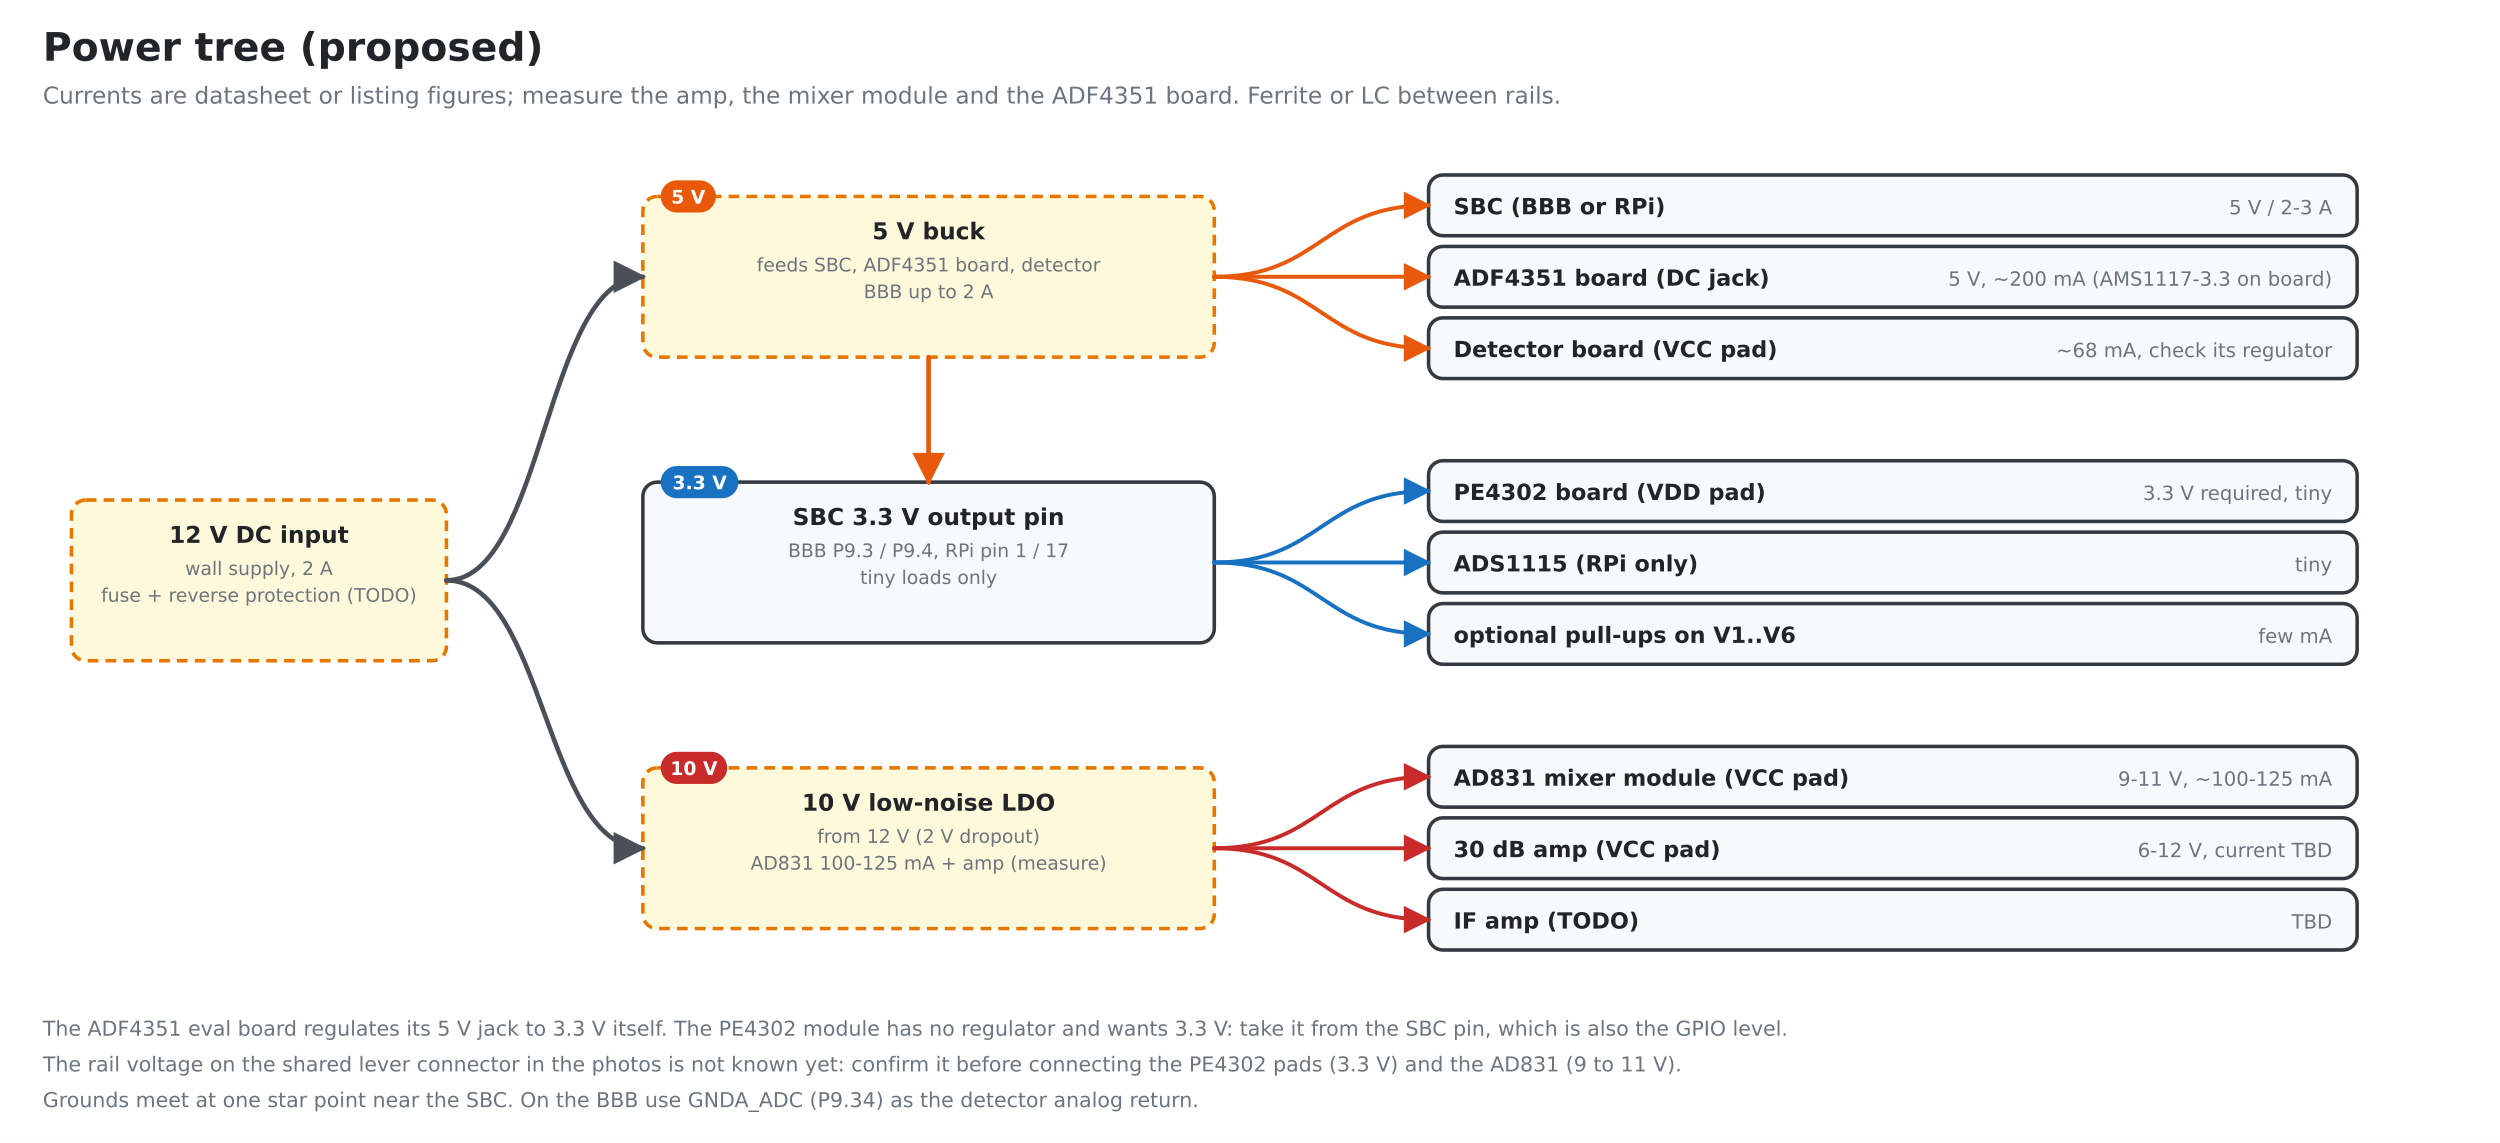
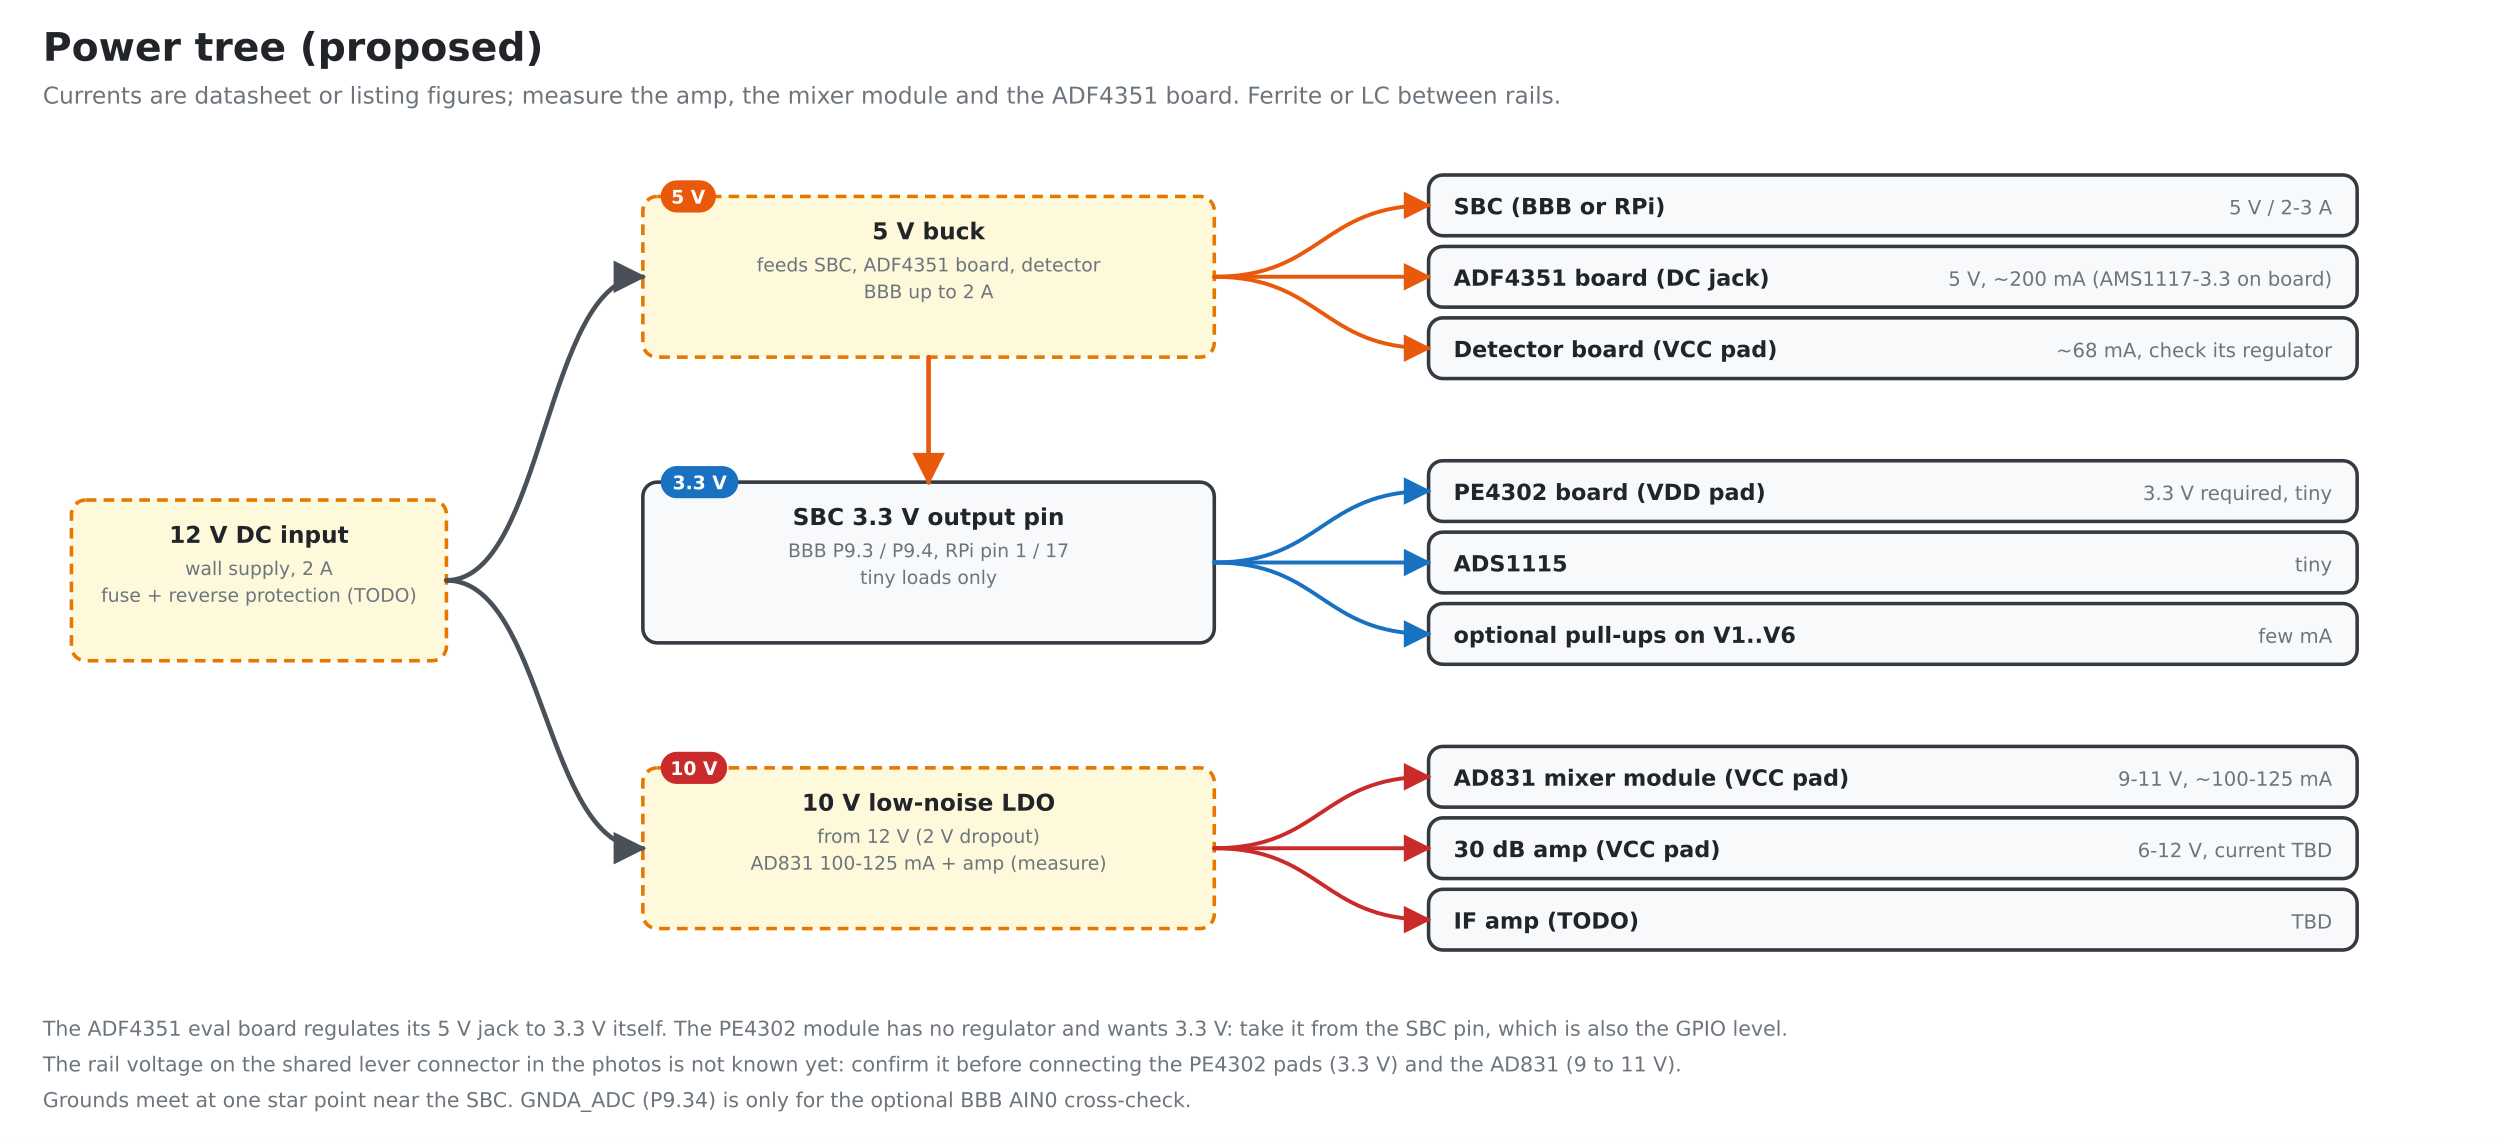
<svg xmlns="http://www.w3.org/2000/svg" width="1400" height="640" viewBox="0 0 1400 640">
  <defs>
    <marker id="a1971c2" viewBox="0 0 10 10" refX="9" refY="5" markerWidth="7" markerHeight="7" orient="auto-start-reverse">
      <path d="M0,0 L10,5 L0,10 z" fill="#1971c2" />
    </marker>
    <marker id="a495057" viewBox="0 0 10 10" refX="9" refY="5" markerWidth="7" markerHeight="7" orient="auto-start-reverse">
      <path d="M0,0 L10,5 L0,10 z" fill="#495057" />
    </marker>
    <marker id="ac92a2a" viewBox="0 0 10 10" refX="9" refY="5" markerWidth="7" markerHeight="7" orient="auto-start-reverse">
      <path d="M0,0 L10,5 L0,10 z" fill="#c92a2a" />
    </marker>
    <marker id="ae8590c" viewBox="0 0 10 10" refX="9" refY="5" markerWidth="7" markerHeight="7" orient="auto-start-reverse">
      <path d="M0,0 L10,5 L0,10 z" fill="#e8590c" />
    </marker>
  </defs>
  <rect x="0" y="0" width="1400" height="640" fill="#ffffff" />
  <text x="24.0" y="34.0" font-family="DejaVu Sans, Arial, Helvetica, sans-serif" font-size="22" text-anchor="start" font-weight="bold" fill="#212529">Power tree (proposed)</text>
  <text x="24.0" y="58.0" font-family="DejaVu Sans, Arial, Helvetica, sans-serif" font-size="13" text-anchor="start" font-weight="normal" fill="#6c757d">Currents are datasheet or listing figures; measure the amp, the mixer module and the ADF4351 board. Ferrite or LC between rails.</text>
  <rect x="40.0" y="280.0" width="210.0" height="90.0" rx="8" fill="#fff9db" stroke="#e67700" stroke-width="2" stroke-dasharray="6 4" />
  <text x="145.0" y="304.0" font-family="DejaVu Sans, Arial, Helvetica, sans-serif" font-size="13" text-anchor="middle" font-weight="bold" fill="#212529">12 V DC input</text>
  <text x="145.0" y="322.0" font-family="DejaVu Sans, Arial, Helvetica, sans-serif" font-size="10.5" text-anchor="middle" font-weight="normal" fill="#6c757d">wall supply, 2 A</text>
  <text x="145.0" y="337.0" font-family="DejaVu Sans, Arial, Helvetica, sans-serif" font-size="10.5" text-anchor="middle" font-weight="normal" fill="#6c757d">fuse + reverse protection (TODO)</text>
  <rect x="360.0" y="110.0" width="320.0" height="90.0" rx="8" fill="#fff9db" stroke="#e67700" stroke-width="2" stroke-dasharray="6 4" />
  <text x="520.0" y="134.0" font-family="DejaVu Sans, Arial, Helvetica, sans-serif" font-size="13" text-anchor="middle" font-weight="bold" fill="#212529">5 V buck</text>
  <text x="520.0" y="152.0" font-family="DejaVu Sans, Arial, Helvetica, sans-serif" font-size="10.5" text-anchor="middle" font-weight="normal" fill="#6c757d">feeds SBC, ADF4351 board, detector</text>
  <text x="520.0" y="167.0" font-family="DejaVu Sans, Arial, Helvetica, sans-serif" font-size="10.5" text-anchor="middle" font-weight="normal" fill="#6c757d">BBB up to 2 A</text>
  <rect x="370.0" y="101.0" width="30.9" height="18.0" rx="9" fill="#e8590c" stroke="none" stroke-width="1.5" />
  <text x="385.4" y="114.0" font-family="DejaVu Sans, Arial, Helvetica, sans-serif" font-size="10.5" text-anchor="middle" font-weight="bold" fill="#ffffff">5 V</text>
  <path d="M250.0,325.0 C305.0,325.0 305.0,155.0 360.0,155.0" fill="none" stroke="#495057" stroke-width="2.6" marker-end="url(#a495057)" stroke-linecap="round" stroke-linejoin="round" />
  <rect x="800.0" y="98.0" width="520.0" height="34.0" rx="8" fill="#f8f9fa" stroke="#343a40" stroke-width="2" />
  <text x="814.0" y="120.0" font-family="DejaVu Sans, Arial, Helvetica, sans-serif" font-size="12.5" text-anchor="start" font-weight="bold" fill="#212529">SBC (BBB or RPi)</text>
  <text x="1306.0" y="120.0" font-family="DejaVu Sans, Arial, Helvetica, sans-serif" font-size="11" text-anchor="end" font-weight="normal" fill="#6c757d">5 V / 2-3 A</text>
  <path d="M680.0,155.0 C740.0,155.0 740.0,115.0 800.0,115.0" fill="none" stroke="#e8590c" stroke-width="2.2" marker-end="url(#ae8590c)" stroke-linecap="round" stroke-linejoin="round" />
  <rect x="800.0" y="138.0" width="520.0" height="34.0" rx="8" fill="#f8f9fa" stroke="#343a40" stroke-width="2" />
  <text x="814.0" y="160.0" font-family="DejaVu Sans, Arial, Helvetica, sans-serif" font-size="12.5" text-anchor="start" font-weight="bold" fill="#212529">ADF4351 board (DC jack)</text>
  <text x="1306.0" y="160.0" font-family="DejaVu Sans, Arial, Helvetica, sans-serif" font-size="11" text-anchor="end" font-weight="normal" fill="#6c757d">5 V, ~200 mA (AMS1117-3.3 on board)</text>
  <path d="M680.0,155.0 C740.0,155.0 740.0,155.0 800.0,155.0" fill="none" stroke="#e8590c" stroke-width="2.2" marker-end="url(#ae8590c)" stroke-linecap="round" stroke-linejoin="round" />
  <rect x="800.0" y="178.0" width="520.0" height="34.0" rx="8" fill="#f8f9fa" stroke="#343a40" stroke-width="2" />
  <text x="814.0" y="200.0" font-family="DejaVu Sans, Arial, Helvetica, sans-serif" font-size="12.5" text-anchor="start" font-weight="bold" fill="#212529">Detector board (VCC pad)</text>
  <text x="1306.0" y="200.0" font-family="DejaVu Sans, Arial, Helvetica, sans-serif" font-size="11" text-anchor="end" font-weight="normal" fill="#6c757d">~68 mA, check its regulator</text>
  <path d="M680.0,155.0 C740.0,155.0 740.0,195.0 800.0,195.0" fill="none" stroke="#e8590c" stroke-width="2.2" marker-end="url(#ae8590c)" stroke-linecap="round" stroke-linejoin="round" />
  <rect x="360.0" y="270.0" width="320.0" height="90.0" rx="8" fill="#f8f9fa" stroke="#343a40" stroke-width="2" />
  <text x="520.0" y="294.0" font-family="DejaVu Sans, Arial, Helvetica, sans-serif" font-size="13" text-anchor="middle" font-weight="bold" fill="#212529">SBC 3.3 V output pin</text>
  <text x="520.0" y="312.0" font-family="DejaVu Sans, Arial, Helvetica, sans-serif" font-size="10.5" text-anchor="middle" font-weight="normal" fill="#6c757d">BBB P9.3 / P9.4, RPi pin 1 / 17</text>
  <text x="520.0" y="327.0" font-family="DejaVu Sans, Arial, Helvetica, sans-serif" font-size="10.5" text-anchor="middle" font-weight="normal" fill="#6c757d">tiny loads only</text>
  <rect x="370.0" y="261.0" width="43.5" height="18.0" rx="9" fill="#1971c2" stroke="none" stroke-width="1.5" />
  <text x="391.8" y="274.0" font-family="DejaVu Sans, Arial, Helvetica, sans-serif" font-size="10.5" text-anchor="middle" font-weight="bold" fill="#ffffff">3.3 V</text>
  <path d="M520.0,200 L520.0,270" fill="none" stroke="#e8590c" stroke-width="2.6" marker-end="url(#ae8590c)" stroke-linecap="round" stroke-linejoin="round" />
  <rect x="800.0" y="258.0" width="520.0" height="34.0" rx="8" fill="#f8f9fa" stroke="#343a40" stroke-width="2" />
  <text x="814.0" y="280.0" font-family="DejaVu Sans, Arial, Helvetica, sans-serif" font-size="12.5" text-anchor="start" font-weight="bold" fill="#212529">PE4302 board (VDD pad)</text>
  <text x="1306.0" y="280.0" font-family="DejaVu Sans, Arial, Helvetica, sans-serif" font-size="11" text-anchor="end" font-weight="normal" fill="#6c757d">3.3 V required, tiny</text>
  <path d="M680.0,315.0 C740.0,315.0 740.0,275.0 800.0,275.0" fill="none" stroke="#1971c2" stroke-width="2.2" marker-end="url(#a1971c2)" stroke-linecap="round" stroke-linejoin="round" />
  <rect x="800.0" y="298.0" width="520.0" height="34.0" rx="8" fill="#f8f9fa" stroke="#343a40" stroke-width="2" />
-   <text x="814.0" y="320.0" font-family="DejaVu Sans, Arial, Helvetica, sans-serif" font-size="12.5" text-anchor="start" font-weight="bold" fill="#212529">ADS1115 (RPi only)</text>
+   <text x="814.0" y="320.0" font-family="DejaVu Sans, Arial, Helvetica, sans-serif" font-size="12.5" text-anchor="start" font-weight="bold" fill="#212529">ADS1115</text>
  <text x="1306.0" y="320.0" font-family="DejaVu Sans, Arial, Helvetica, sans-serif" font-size="11" text-anchor="end" font-weight="normal" fill="#6c757d">tiny</text>
  <path d="M680.0,315.0 C740.0,315.0 740.0,315.0 800.0,315.0" fill="none" stroke="#1971c2" stroke-width="2.2" marker-end="url(#a1971c2)" stroke-linecap="round" stroke-linejoin="round" />
  <rect x="800.0" y="338.0" width="520.0" height="34.0" rx="8" fill="#f8f9fa" stroke="#343a40" stroke-width="2" />
  <text x="814.0" y="360.0" font-family="DejaVu Sans, Arial, Helvetica, sans-serif" font-size="12.5" text-anchor="start" font-weight="bold" fill="#212529">optional pull-ups on V1..V6</text>
  <text x="1306.0" y="360.0" font-family="DejaVu Sans, Arial, Helvetica, sans-serif" font-size="11" text-anchor="end" font-weight="normal" fill="#6c757d">few mA</text>
  <path d="M680.0,315.0 C740.0,315.0 740.0,355.0 800.0,355.0" fill="none" stroke="#1971c2" stroke-width="2.2" marker-end="url(#a1971c2)" stroke-linecap="round" stroke-linejoin="round" />
  <rect x="360.0" y="430.0" width="320.0" height="90.0" rx="8" fill="#fff9db" stroke="#e67700" stroke-width="2" stroke-dasharray="6 4" />
  <text x="520.0" y="454.0" font-family="DejaVu Sans, Arial, Helvetica, sans-serif" font-size="13" text-anchor="middle" font-weight="bold" fill="#212529">10 V low-noise LDO</text>
  <text x="520.0" y="472.0" font-family="DejaVu Sans, Arial, Helvetica, sans-serif" font-size="10.5" text-anchor="middle" font-weight="normal" fill="#6c757d">from 12 V (2 V dropout)</text>
  <text x="520.0" y="487.0" font-family="DejaVu Sans, Arial, Helvetica, sans-serif" font-size="10.5" text-anchor="middle" font-weight="normal" fill="#6c757d">AD831 100-125 mA + amp (measure)</text>
  <rect x="370.0" y="421.0" width="37.2" height="18.0" rx="9" fill="#c92a2a" stroke="none" stroke-width="1.5" />
  <text x="388.6" y="434.0" font-family="DejaVu Sans, Arial, Helvetica, sans-serif" font-size="10.5" text-anchor="middle" font-weight="bold" fill="#ffffff">10 V</text>
  <path d="M250.0,325.0 C305.0,325.0 305.0,475.0 360.0,475.0" fill="none" stroke="#495057" stroke-width="2.6" marker-end="url(#a495057)" stroke-linecap="round" stroke-linejoin="round" />
  <rect x="800.0" y="418.0" width="520.0" height="34.0" rx="8" fill="#f8f9fa" stroke="#343a40" stroke-width="2" />
  <text x="814.0" y="440.0" font-family="DejaVu Sans, Arial, Helvetica, sans-serif" font-size="12.5" text-anchor="start" font-weight="bold" fill="#212529">AD831 mixer module (VCC pad)</text>
  <text x="1306.0" y="440.0" font-family="DejaVu Sans, Arial, Helvetica, sans-serif" font-size="11" text-anchor="end" font-weight="normal" fill="#6c757d">9-11 V, ~100-125 mA</text>
  <path d="M680.0,475.0 C740.0,475.0 740.0,435.0 800.0,435.0" fill="none" stroke="#c92a2a" stroke-width="2.2" marker-end="url(#ac92a2a)" stroke-linecap="round" stroke-linejoin="round" />
  <rect x="800.0" y="458.0" width="520.0" height="34.0" rx="8" fill="#f8f9fa" stroke="#343a40" stroke-width="2" />
  <text x="814.0" y="480.0" font-family="DejaVu Sans, Arial, Helvetica, sans-serif" font-size="12.5" text-anchor="start" font-weight="bold" fill="#212529">30 dB amp (VCC pad)</text>
  <text x="1306.0" y="480.0" font-family="DejaVu Sans, Arial, Helvetica, sans-serif" font-size="11" text-anchor="end" font-weight="normal" fill="#6c757d">6-12 V, current TBD</text>
  <path d="M680.0,475.0 C740.0,475.0 740.0,475.0 800.0,475.0" fill="none" stroke="#c92a2a" stroke-width="2.2" marker-end="url(#ac92a2a)" stroke-linecap="round" stroke-linejoin="round" />
  <rect x="800.0" y="498.0" width="520.0" height="34.0" rx="8" fill="#f8f9fa" stroke="#343a40" stroke-width="2" />
  <text x="814.0" y="520.0" font-family="DejaVu Sans, Arial, Helvetica, sans-serif" font-size="12.5" text-anchor="start" font-weight="bold" fill="#212529">IF amp (TODO)</text>
  <text x="1306.0" y="520.0" font-family="DejaVu Sans, Arial, Helvetica, sans-serif" font-size="11" text-anchor="end" font-weight="normal" fill="#6c757d">TBD</text>
  <path d="M680.0,475.0 C740.0,475.0 740.0,515.0 800.0,515.0" fill="none" stroke="#c92a2a" stroke-width="2.2" marker-end="url(#ac92a2a)" stroke-linecap="round" stroke-linejoin="round" />
  <text x="24.0" y="580.0" font-family="DejaVu Sans, Arial, Helvetica, sans-serif" font-size="11.5" text-anchor="start" font-weight="normal" fill="#6c757d">The ADF4351 eval board regulates its 5 V jack to 3.3 V itself. The PE4302 module has no regulator and wants 3.3 V: take it from the SBC pin, which is also the GPIO level.</text>
  <text x="24.0" y="600.0" font-family="DejaVu Sans, Arial, Helvetica, sans-serif" font-size="11.5" text-anchor="start" font-weight="normal" fill="#6c757d">The rail voltage on the shared lever connector in the photos is not known yet: confirm it before connecting the PE4302 pads (3.3 V) and the AD831 (9 to 11 V).</text>
-   <text x="24.0" y="620.0" font-family="DejaVu Sans, Arial, Helvetica, sans-serif" font-size="11.5" text-anchor="start" font-weight="normal" fill="#6c757d">Grounds meet at one star point near the SBC. On the BBB use GNDA_ADC (P9.34) as the detector analog return.</text>
+   <text x="24.0" y="620.0" font-family="DejaVu Sans, Arial, Helvetica, sans-serif" font-size="11.5" text-anchor="start" font-weight="normal" fill="#6c757d">Grounds meet at one star point near the SBC. GNDA_ADC (P9.34) is only for the optional BBB AIN0 cross-check.</text>
</svg>
